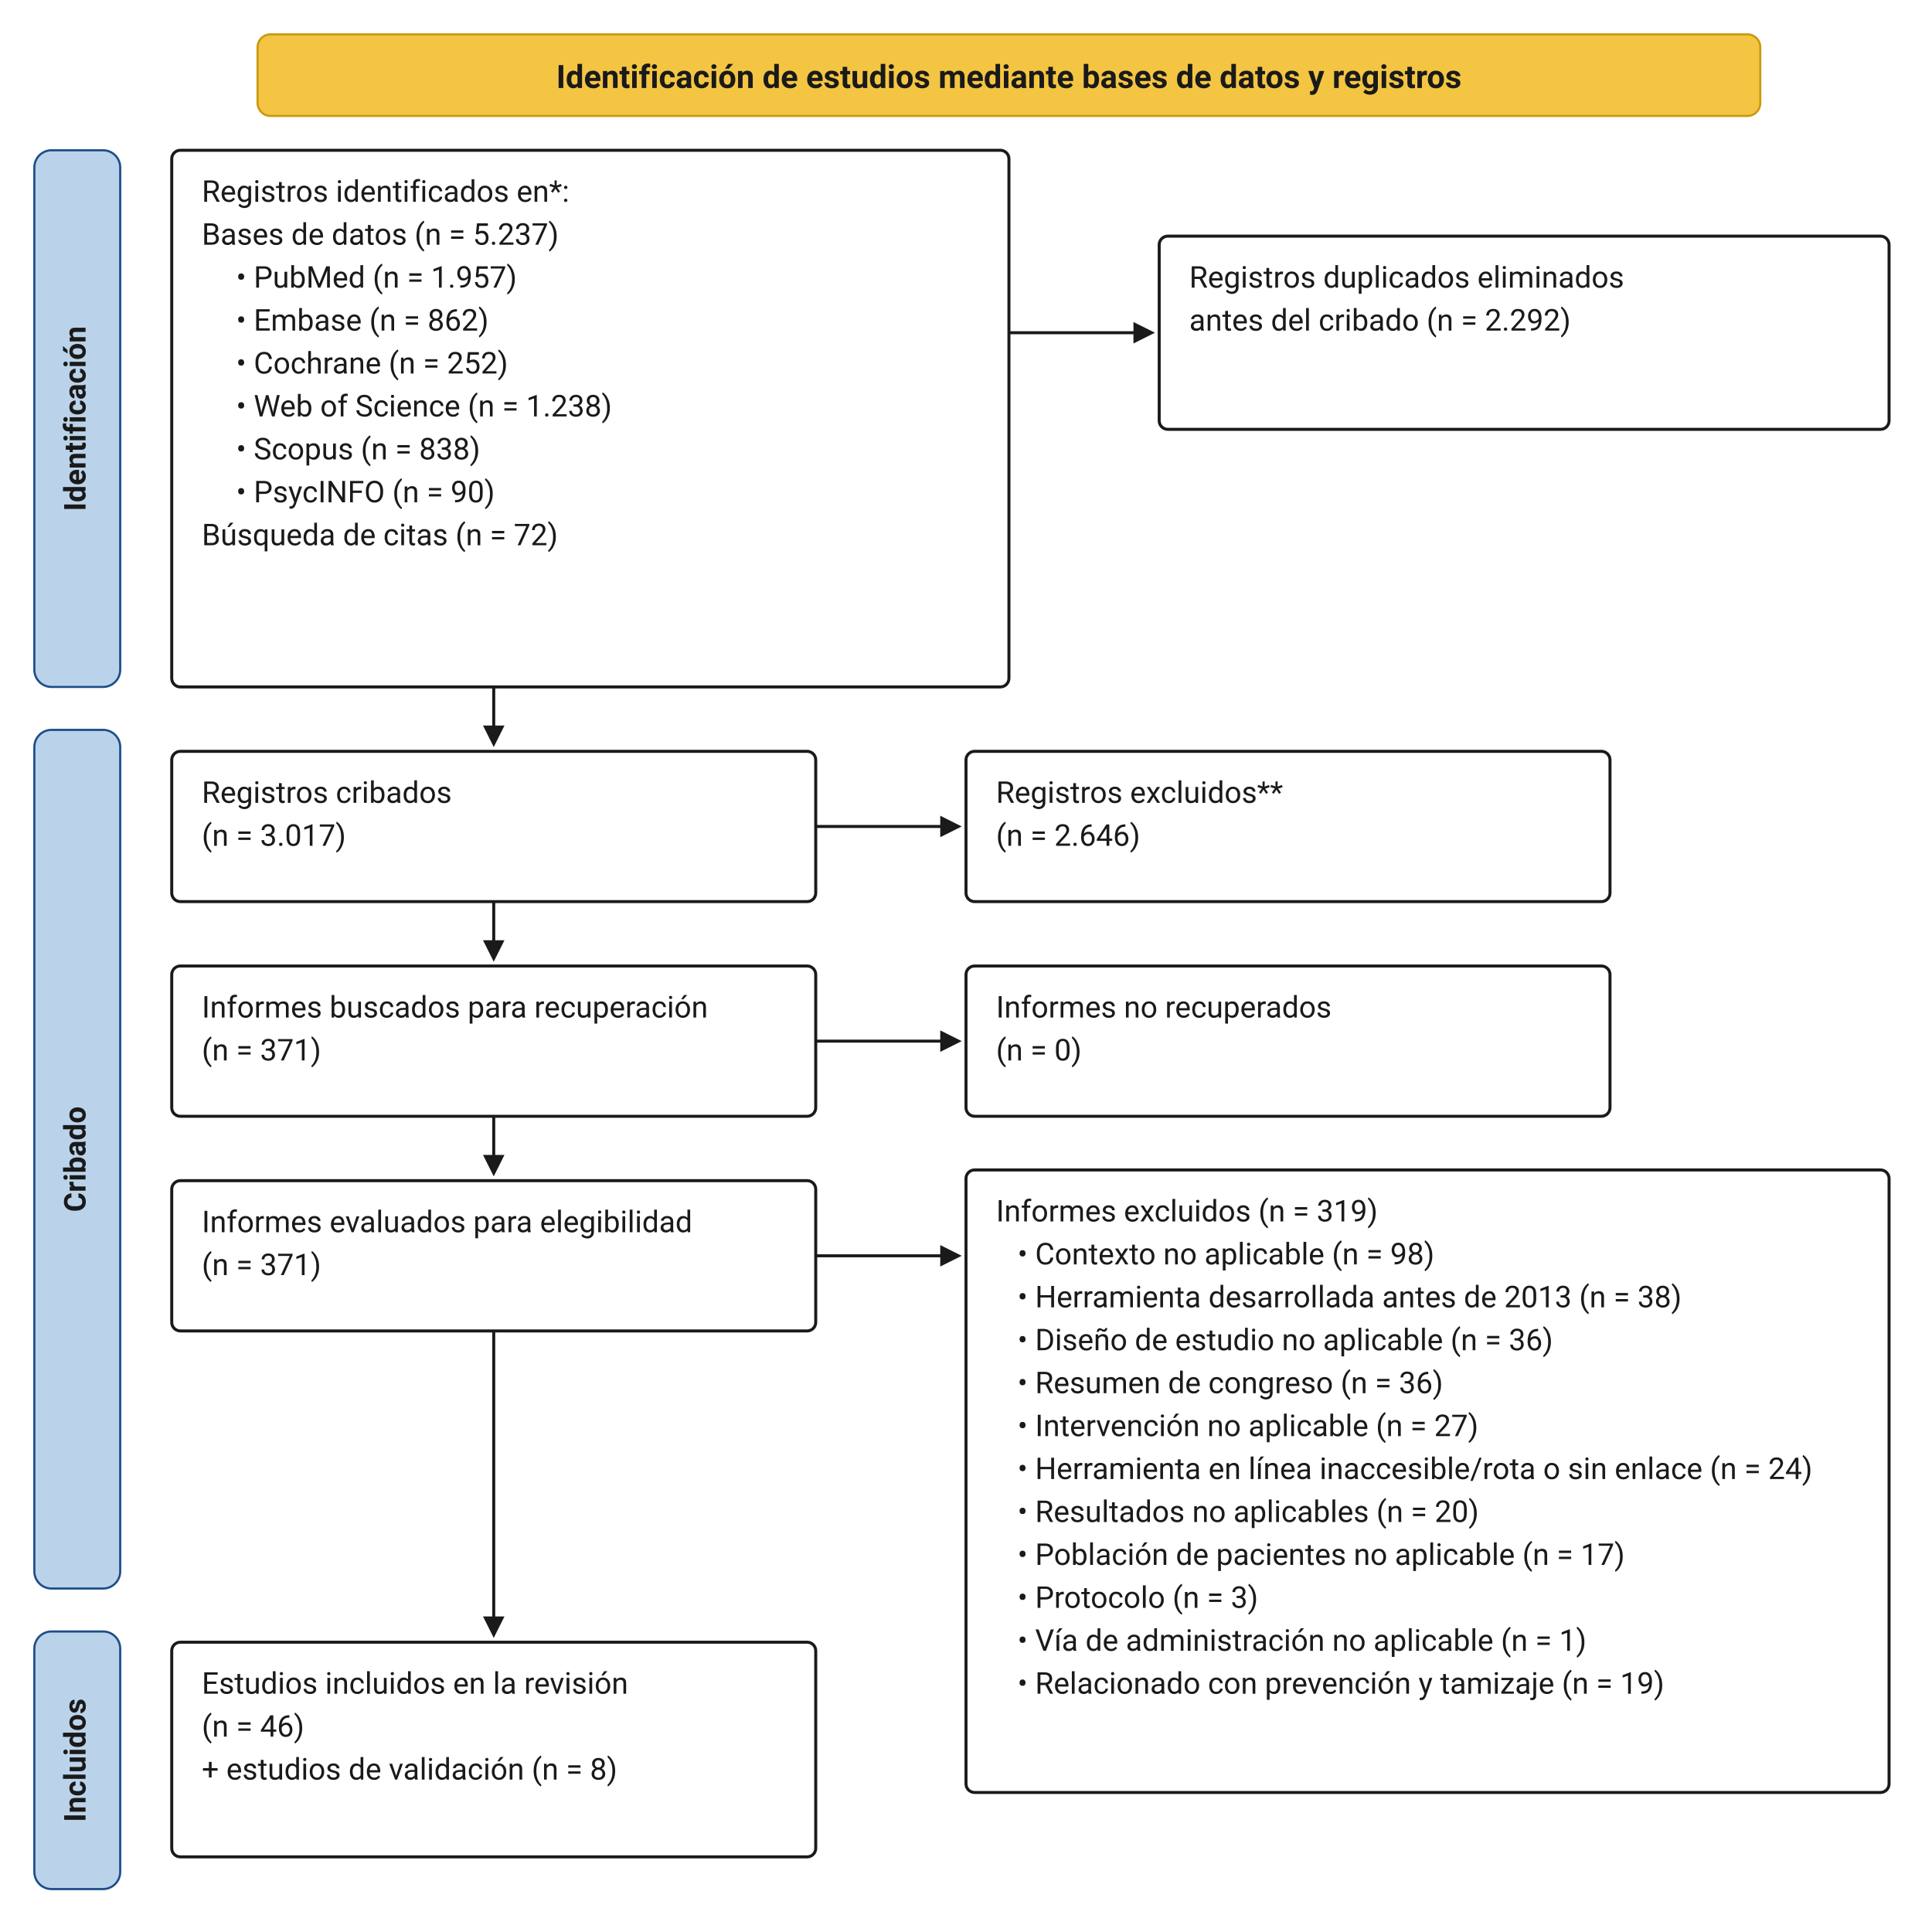
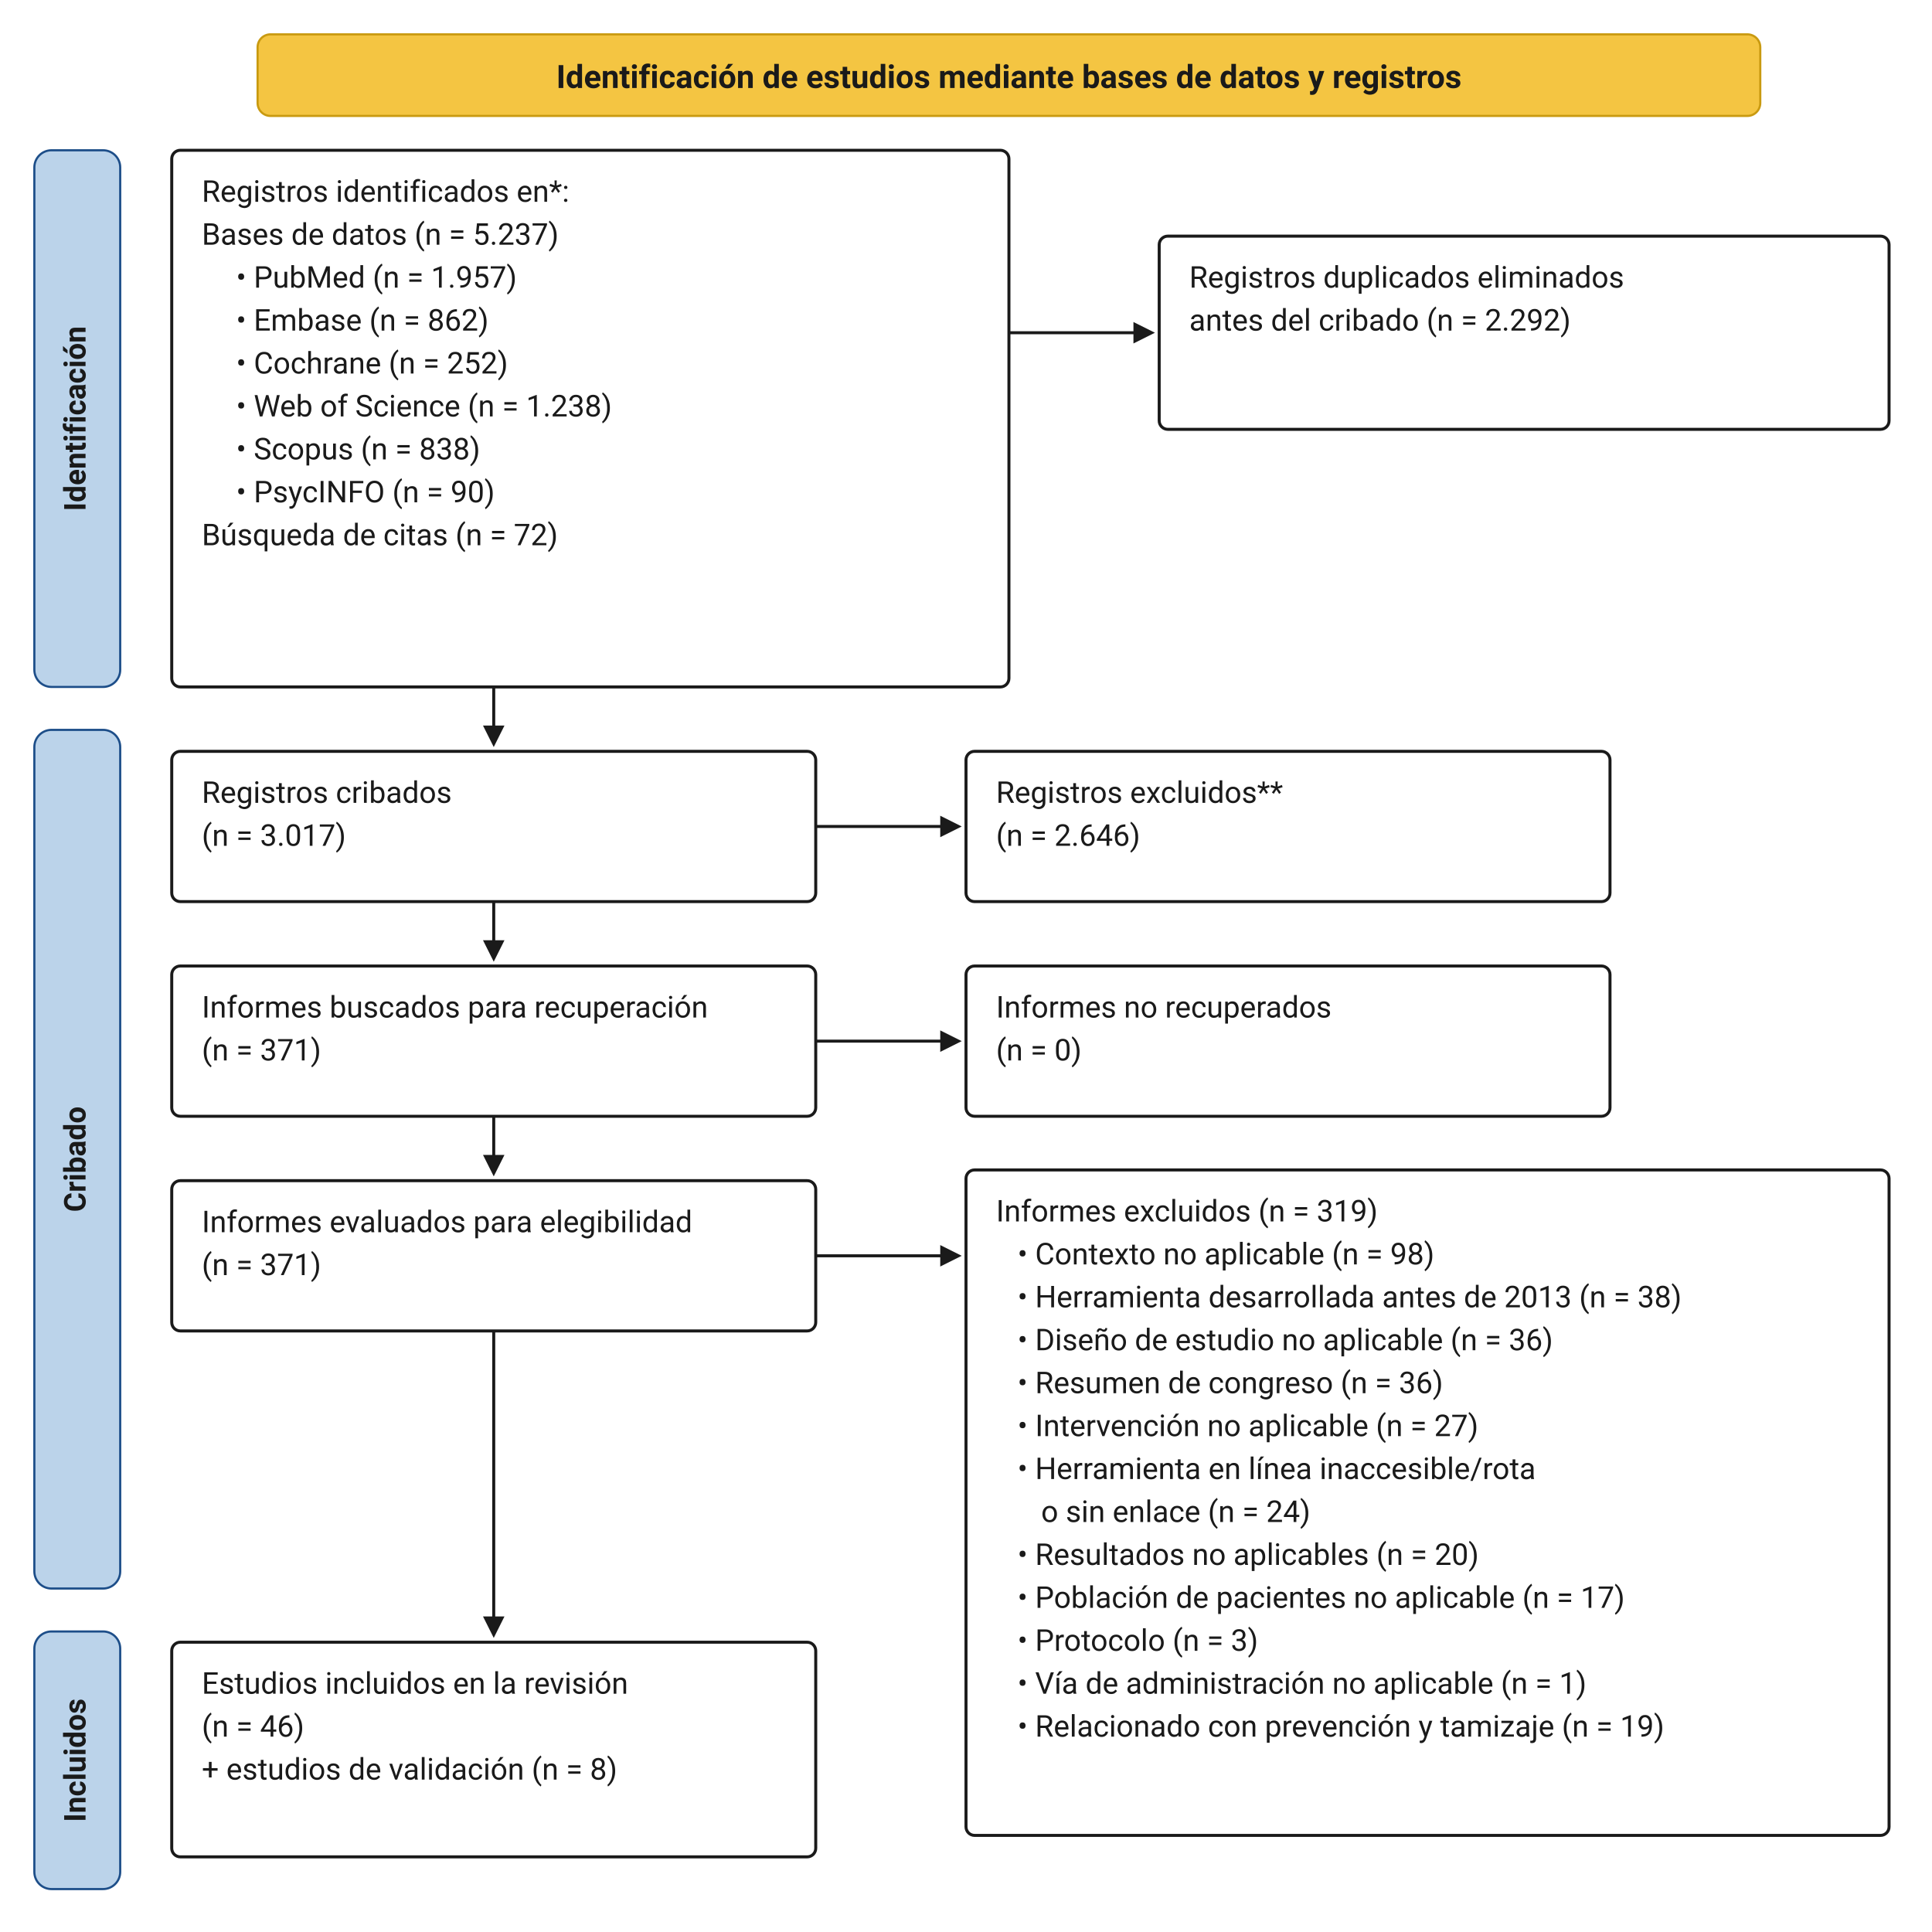
<svg xmlns="http://www.w3.org/2000/svg" viewBox="0 0 900 900" width="900" height="900" role="img" aria-labelledby="t d" font-family="system-ui, -apple-system, 'Segoe UI', Roboto, Helvetica, Arial, sans-serif">
  <rect width="900" height="900" fill="#FFFFFF" />
  <rect x="120" y="16" width="700" height="38" rx="6" fill="#F4C542" stroke="#C99A10" />
  <text x="470" y="41" font-size="15" fill="#1A1A1A" text-anchor="middle" font-weight="600">Identificación de estudios mediante bases de datos y registros</text>
  <rect x="16" y="70" width="40" height="250" rx="8" fill="#BBD3EA" stroke="#1D4E89" />
  <text x="36" y="195.0" font-size="14" fill="#1A1A1A" text-anchor="middle" font-weight="600" transform="rotate(-90 36 195.0)" dominant-baseline="middle">Identificación</text>
  <rect x="16" y="340" width="40" height="400" rx="8" fill="#BBD3EA" stroke="#1D4E89" />
  <text x="36" y="540.0" font-size="14" fill="#1A1A1A" text-anchor="middle" font-weight="600" transform="rotate(-90 36 540.0)" dominant-baseline="middle">Cribado</text>
  <rect x="16" y="760" width="40" height="120" rx="8" fill="#BBD3EA" stroke="#1D4E89" />
  <text x="36" y="820.0" font-size="14" fill="#1A1A1A" text-anchor="middle" font-weight="600" transform="rotate(-90 36 820.0)" dominant-baseline="middle">Incluidos</text>
  <rect x="80" y="70" width="390" height="250" fill="#FFFFFF" stroke="#1A1A1A" stroke-width="1.4" rx="4" />
  <text x="94" y="94" font-size="14" fill="#1A1A1A" text-anchor="start" font-weight="400">Registros identificados en*:</text>
  <text x="94" y="114" font-size="14" fill="#1A1A1A" text-anchor="start" font-weight="400">Bases de datos (n = 5.237)</text>
  <text x="110" y="134" font-size="14" fill="#1A1A1A" text-anchor="start" font-weight="400">• PubMed (n = 1.957)</text>
  <text x="110" y="154" font-size="14" fill="#1A1A1A" text-anchor="start" font-weight="400">• Embase (n = 862)</text>
  <text x="110" y="174" font-size="14" fill="#1A1A1A" text-anchor="start" font-weight="400">• Cochrane (n = 252)</text>
  <text x="110" y="194" font-size="14" fill="#1A1A1A" text-anchor="start" font-weight="400">• Web of Science (n = 1.238)</text>
  <text x="110" y="214" font-size="14" fill="#1A1A1A" text-anchor="start" font-weight="400">• Scopus (n = 838)</text>
  <text x="110" y="234" font-size="14" fill="#1A1A1A" text-anchor="start" font-weight="400">• PsycINFO (n = 90)</text>
  <text x="94" y="254" font-size="14" fill="#1A1A1A" text-anchor="start" font-weight="400">Búsqueda de citas (n = 72)</text>
  <rect x="540" y="110" width="340" height="90" fill="#FFFFFF" stroke="#1A1A1A" stroke-width="1.4" rx="4" />
  <text x="554" y="134" font-size="14" fill="#1A1A1A" text-anchor="start" font-weight="400">Registros duplicados eliminados</text>
  <text x="554" y="154" font-size="14" fill="#1A1A1A" text-anchor="start" font-weight="400">antes del cribado (n = 2.292)</text>
  <line x1="470" y1="155" x2="529" y2="155" stroke="#1A1A1A" stroke-width="1.4" />
  <path d="M538,155 L528,150 L528,160 Z" fill="#1A1A1A" />
  <rect x="80" y="350" width="300" height="70" fill="#FFFFFF" stroke="#1A1A1A" stroke-width="1.4" rx="4" />
  <text x="94" y="374" font-size="14" fill="#1A1A1A" text-anchor="start" font-weight="400">Registros cribados</text>
  <text x="94" y="394" font-size="14" fill="#1A1A1A" text-anchor="start" font-weight="400">(n = 3.017)</text>
  <line x1="230" y1="320" x2="230" y2="339" stroke="#1A1A1A" stroke-width="1.4" />
  <path d="M230,348 L225,338 L235,338 Z" fill="#1A1A1A" />
  <rect x="450" y="350" width="300" height="70" fill="#FFFFFF" stroke="#1A1A1A" stroke-width="1.4" rx="4" />
  <text x="464" y="374" font-size="14" fill="#1A1A1A" text-anchor="start" font-weight="400">Registros excluidos**</text>
  <text x="464" y="394" font-size="14" fill="#1A1A1A" text-anchor="start" font-weight="400">(n = 2.646)</text>
  <line x1="380" y1="385" x2="439" y2="385" stroke="#1A1A1A" stroke-width="1.4" />
  <path d="M448,385 L438,380 L438,390 Z" fill="#1A1A1A" />
  <rect x="80" y="450" width="300" height="70" fill="#FFFFFF" stroke="#1A1A1A" stroke-width="1.4" rx="4" />
  <text x="94" y="474" font-size="14" fill="#1A1A1A" text-anchor="start" font-weight="400">Informes buscados para recuperación</text>
  <text x="94" y="494" font-size="14" fill="#1A1A1A" text-anchor="start" font-weight="400">(n = 371)</text>
  <line x1="230" y1="420" x2="230" y2="439" stroke="#1A1A1A" stroke-width="1.4" />
  <path d="M230,448 L225,438 L235,438 Z" fill="#1A1A1A" />
  <rect x="450" y="450" width="300" height="70" fill="#FFFFFF" stroke="#1A1A1A" stroke-width="1.4" rx="4" />
  <text x="464" y="474" font-size="14" fill="#1A1A1A" text-anchor="start" font-weight="400">Informes no recuperados</text>
  <text x="464" y="494" font-size="14" fill="#1A1A1A" text-anchor="start" font-weight="400">(n = 0)</text>
  <line x1="380" y1="485" x2="439" y2="485" stroke="#1A1A1A" stroke-width="1.4" />
  <path d="M448,485 L438,480 L438,490 Z" fill="#1A1A1A" />
  <rect x="80" y="550" width="300" height="70" fill="#FFFFFF" stroke="#1A1A1A" stroke-width="1.4" rx="4" />
  <text x="94" y="574" font-size="14" fill="#1A1A1A" text-anchor="start" font-weight="400">Informes evaluados para elegibilidad</text>
  <text x="94" y="594" font-size="14" fill="#1A1A1A" text-anchor="start" font-weight="400">(n = 371)</text>
  <line x1="230" y1="520" x2="230" y2="539" stroke="#1A1A1A" stroke-width="1.4" />
  <path d="M230,548 L225,538 L235,538 Z" fill="#1A1A1A" />
-   <rect x="450" y="545" width="430" height="290" fill="#FFFFFF" stroke="#1A1A1A" stroke-width="1.4" rx="4" />
+   <rect x="450" y="545" width="430" height="310" fill="#FFFFFF" stroke="#1A1A1A" stroke-width="1.4" rx="4" />
  <text x="464" y="569" font-size="14" fill="#1A1A1A" text-anchor="start" font-weight="400">Informes excluidos (n = 319)</text>
  <text x="474" y="589" font-size="14" fill="#1A1A1A" text-anchor="start" font-weight="400">• Contexto no aplicable (n = 98)</text>
  <text x="474" y="609" font-size="14" fill="#1A1A1A" text-anchor="start" font-weight="400">• Herramienta desarrollada antes de 2013 (n = 38)</text>
  <text x="474" y="629" font-size="14" fill="#1A1A1A" text-anchor="start" font-weight="400">• Diseño de estudio no aplicable (n = 36)</text>
  <text x="474" y="649" font-size="14" fill="#1A1A1A" text-anchor="start" font-weight="400">• Resumen de congreso (n = 36)</text>
  <text x="474" y="669" font-size="14" fill="#1A1A1A" text-anchor="start" font-weight="400">• Intervención no aplicable (n = 27)</text>
-   <text x="474" y="689" font-size="14" fill="#1A1A1A" text-anchor="start" font-weight="400">• Herramienta en línea inaccesible/rota o sin enlace (n = 24)</text>
-   <text x="474" y="709" font-size="14" fill="#1A1A1A" text-anchor="start" font-weight="400">• Resultados no aplicables (n = 20)</text>
-   <text x="474" y="729" font-size="14" fill="#1A1A1A" text-anchor="start" font-weight="400">• Población de pacientes no aplicable (n = 17)</text>
-   <text x="474" y="749" font-size="14" fill="#1A1A1A" text-anchor="start" font-weight="400">• Protocolo (n = 3)</text>
-   <text x="474" y="769" font-size="14" fill="#1A1A1A" text-anchor="start" font-weight="400">• Vía de administración no aplicable (n = 1)</text>
-   <text x="474" y="789" font-size="14" fill="#1A1A1A" text-anchor="start" font-weight="400">• Relacionado con prevención y tamizaje (n = 19)</text>
+   <text x="474" y="689" font-size="14" fill="#1A1A1A" text-anchor="start" font-weight="400">• Herramienta en línea inaccesible/rota</text>
+   <text x="485" y="709" font-size="14" fill="#1A1A1A" text-anchor="start" font-weight="400">o sin enlace (n = 24)</text>
+   <text x="474" y="729" font-size="14" fill="#1A1A1A" text-anchor="start" font-weight="400">• Resultados no aplicables (n = 20)</text>
+   <text x="474" y="749" font-size="14" fill="#1A1A1A" text-anchor="start" font-weight="400">• Población de pacientes no aplicable (n = 17)</text>
+   <text x="474" y="769" font-size="14" fill="#1A1A1A" text-anchor="start" font-weight="400">• Protocolo (n = 3)</text>
+   <text x="474" y="789" font-size="14" fill="#1A1A1A" text-anchor="start" font-weight="400">• Vía de administración no aplicable (n = 1)</text>
+   <text x="474" y="809" font-size="14" fill="#1A1A1A" text-anchor="start" font-weight="400">• Relacionado con prevención y tamizaje (n = 19)</text>
  <line x1="380" y1="585" x2="439" y2="585" stroke="#1A1A1A" stroke-width="1.4" />
  <path d="M448,585 L438,580 L438,590 Z" fill="#1A1A1A" />
  <rect x="80" y="765" width="300" height="100" fill="#FFFFFF" stroke="#1A1A1A" stroke-width="1.4" rx="4" />
  <text x="94" y="789" font-size="14" fill="#1A1A1A" text-anchor="start" font-weight="400">Estudios incluidos en la revisión</text>
  <text x="94" y="809" font-size="14" fill="#1A1A1A" text-anchor="start" font-weight="400">(n = 46)</text>
  <text x="94" y="829" font-size="14" fill="#1A1A1A" text-anchor="start" font-weight="400">+ estudios de validación (n = 8)</text>
  <line x1="230" y1="620" x2="230" y2="754" stroke="#1A1A1A" stroke-width="1.4" />
  <path d="M230,763 L225,753 L235,753 Z" fill="#1A1A1A" />
</svg>
